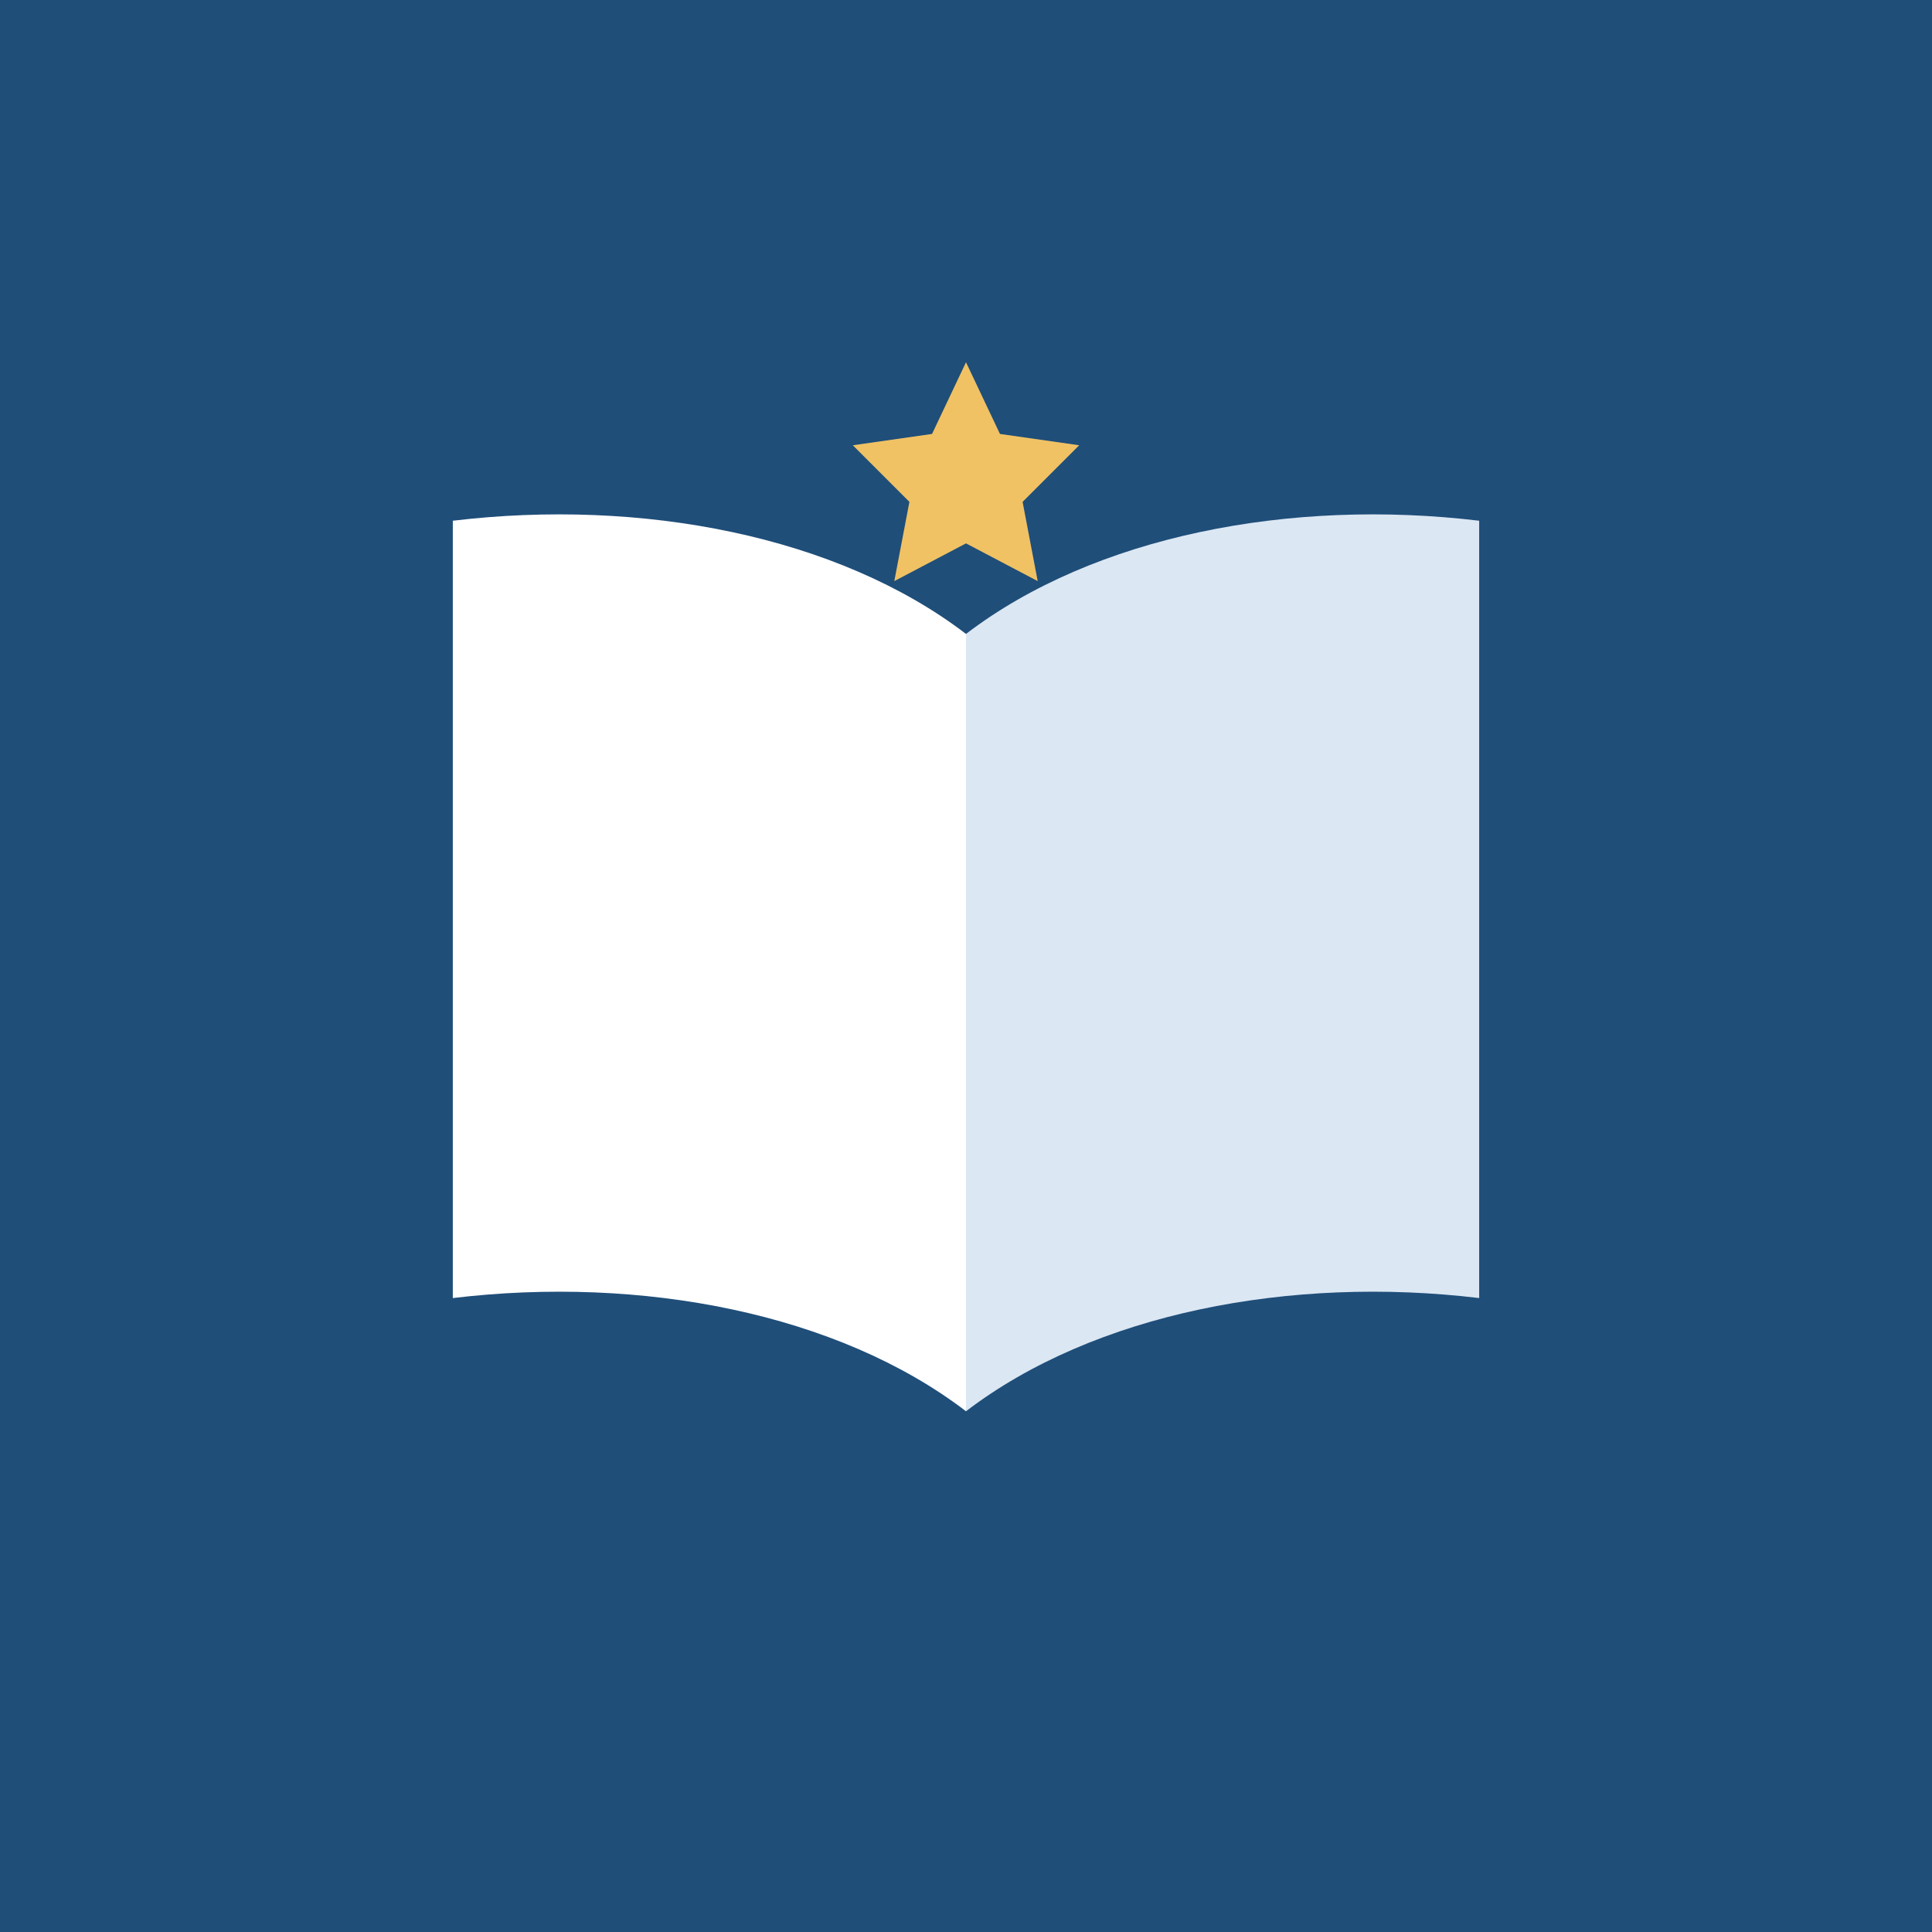
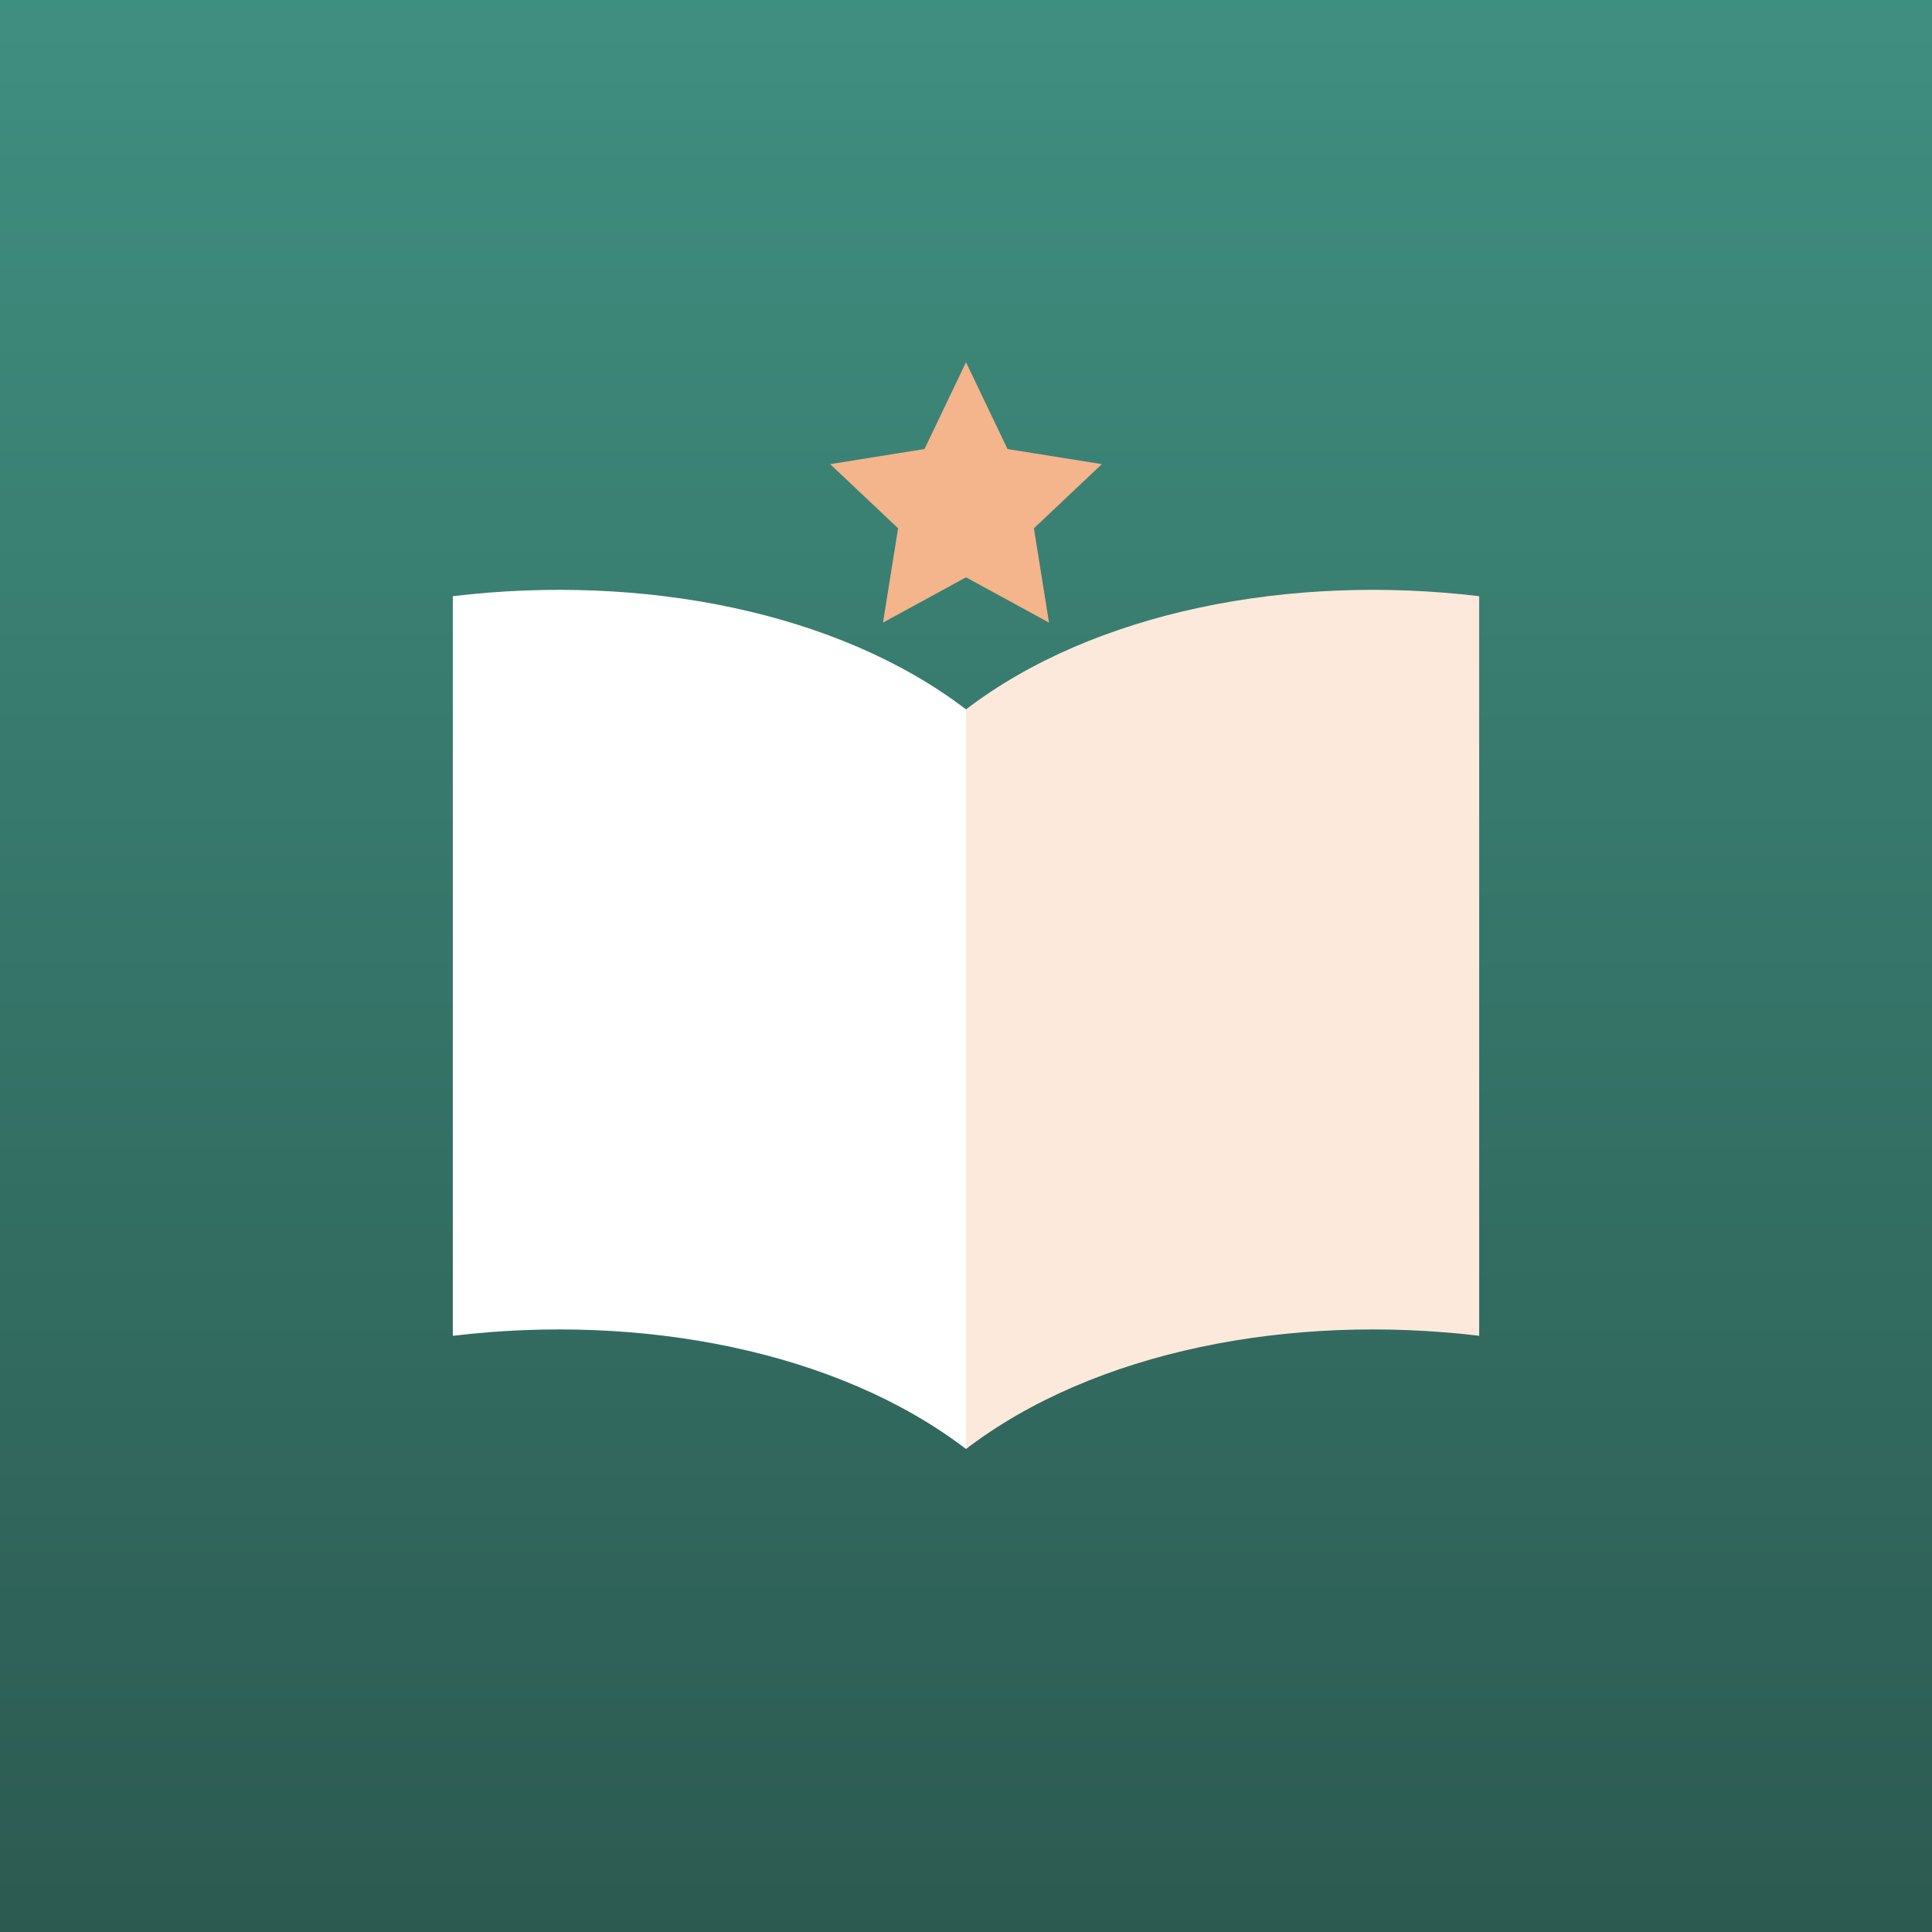
<svg xmlns="http://www.w3.org/2000/svg" viewBox="0 0 512 512">
-   <rect width="512" height="512" fill="#1f4e79" />
-   <path d="M256 168c-34-26-86-36-136-30v206c50-6 102 4 136 30z" fill="#ffffff" />
-   <path d="M256 168c34-26 86-36 136-30v206c-50-6-102 4-136 30z" fill="#dbe7f3" />
-   <path d="M256 96l9 19 21 3-15 15 4 21-19-10-19 10 4-21-15-15 21-3z" fill="#f0c264" />
+   <defs>
+     <linearGradient id="z" x1="0" y1="0" x2="0" y2="1">
+       <stop offset="0" stop-color="#3f8f80" />
+       <stop offset="1" stop-color="#2c5a51" />
+     </linearGradient>
+   </defs>
+   <rect width="512" height="512" fill="url(#z)" />
+   <path d="M256 188c-34-26-86-36-136-30v196c50-6 102 4 136 30z" fill="#ffffff" />
+   <path d="M256 188c34-26 86-36 136-30v196c-50-6-102 4-136 30z" fill="#fde9dc" />
+   <path d="M256 96l11 23 25 4-18 17 4 25-22-12-22 12 4-25-18-17 25-4z" fill="#f4b48c" />
</svg>
